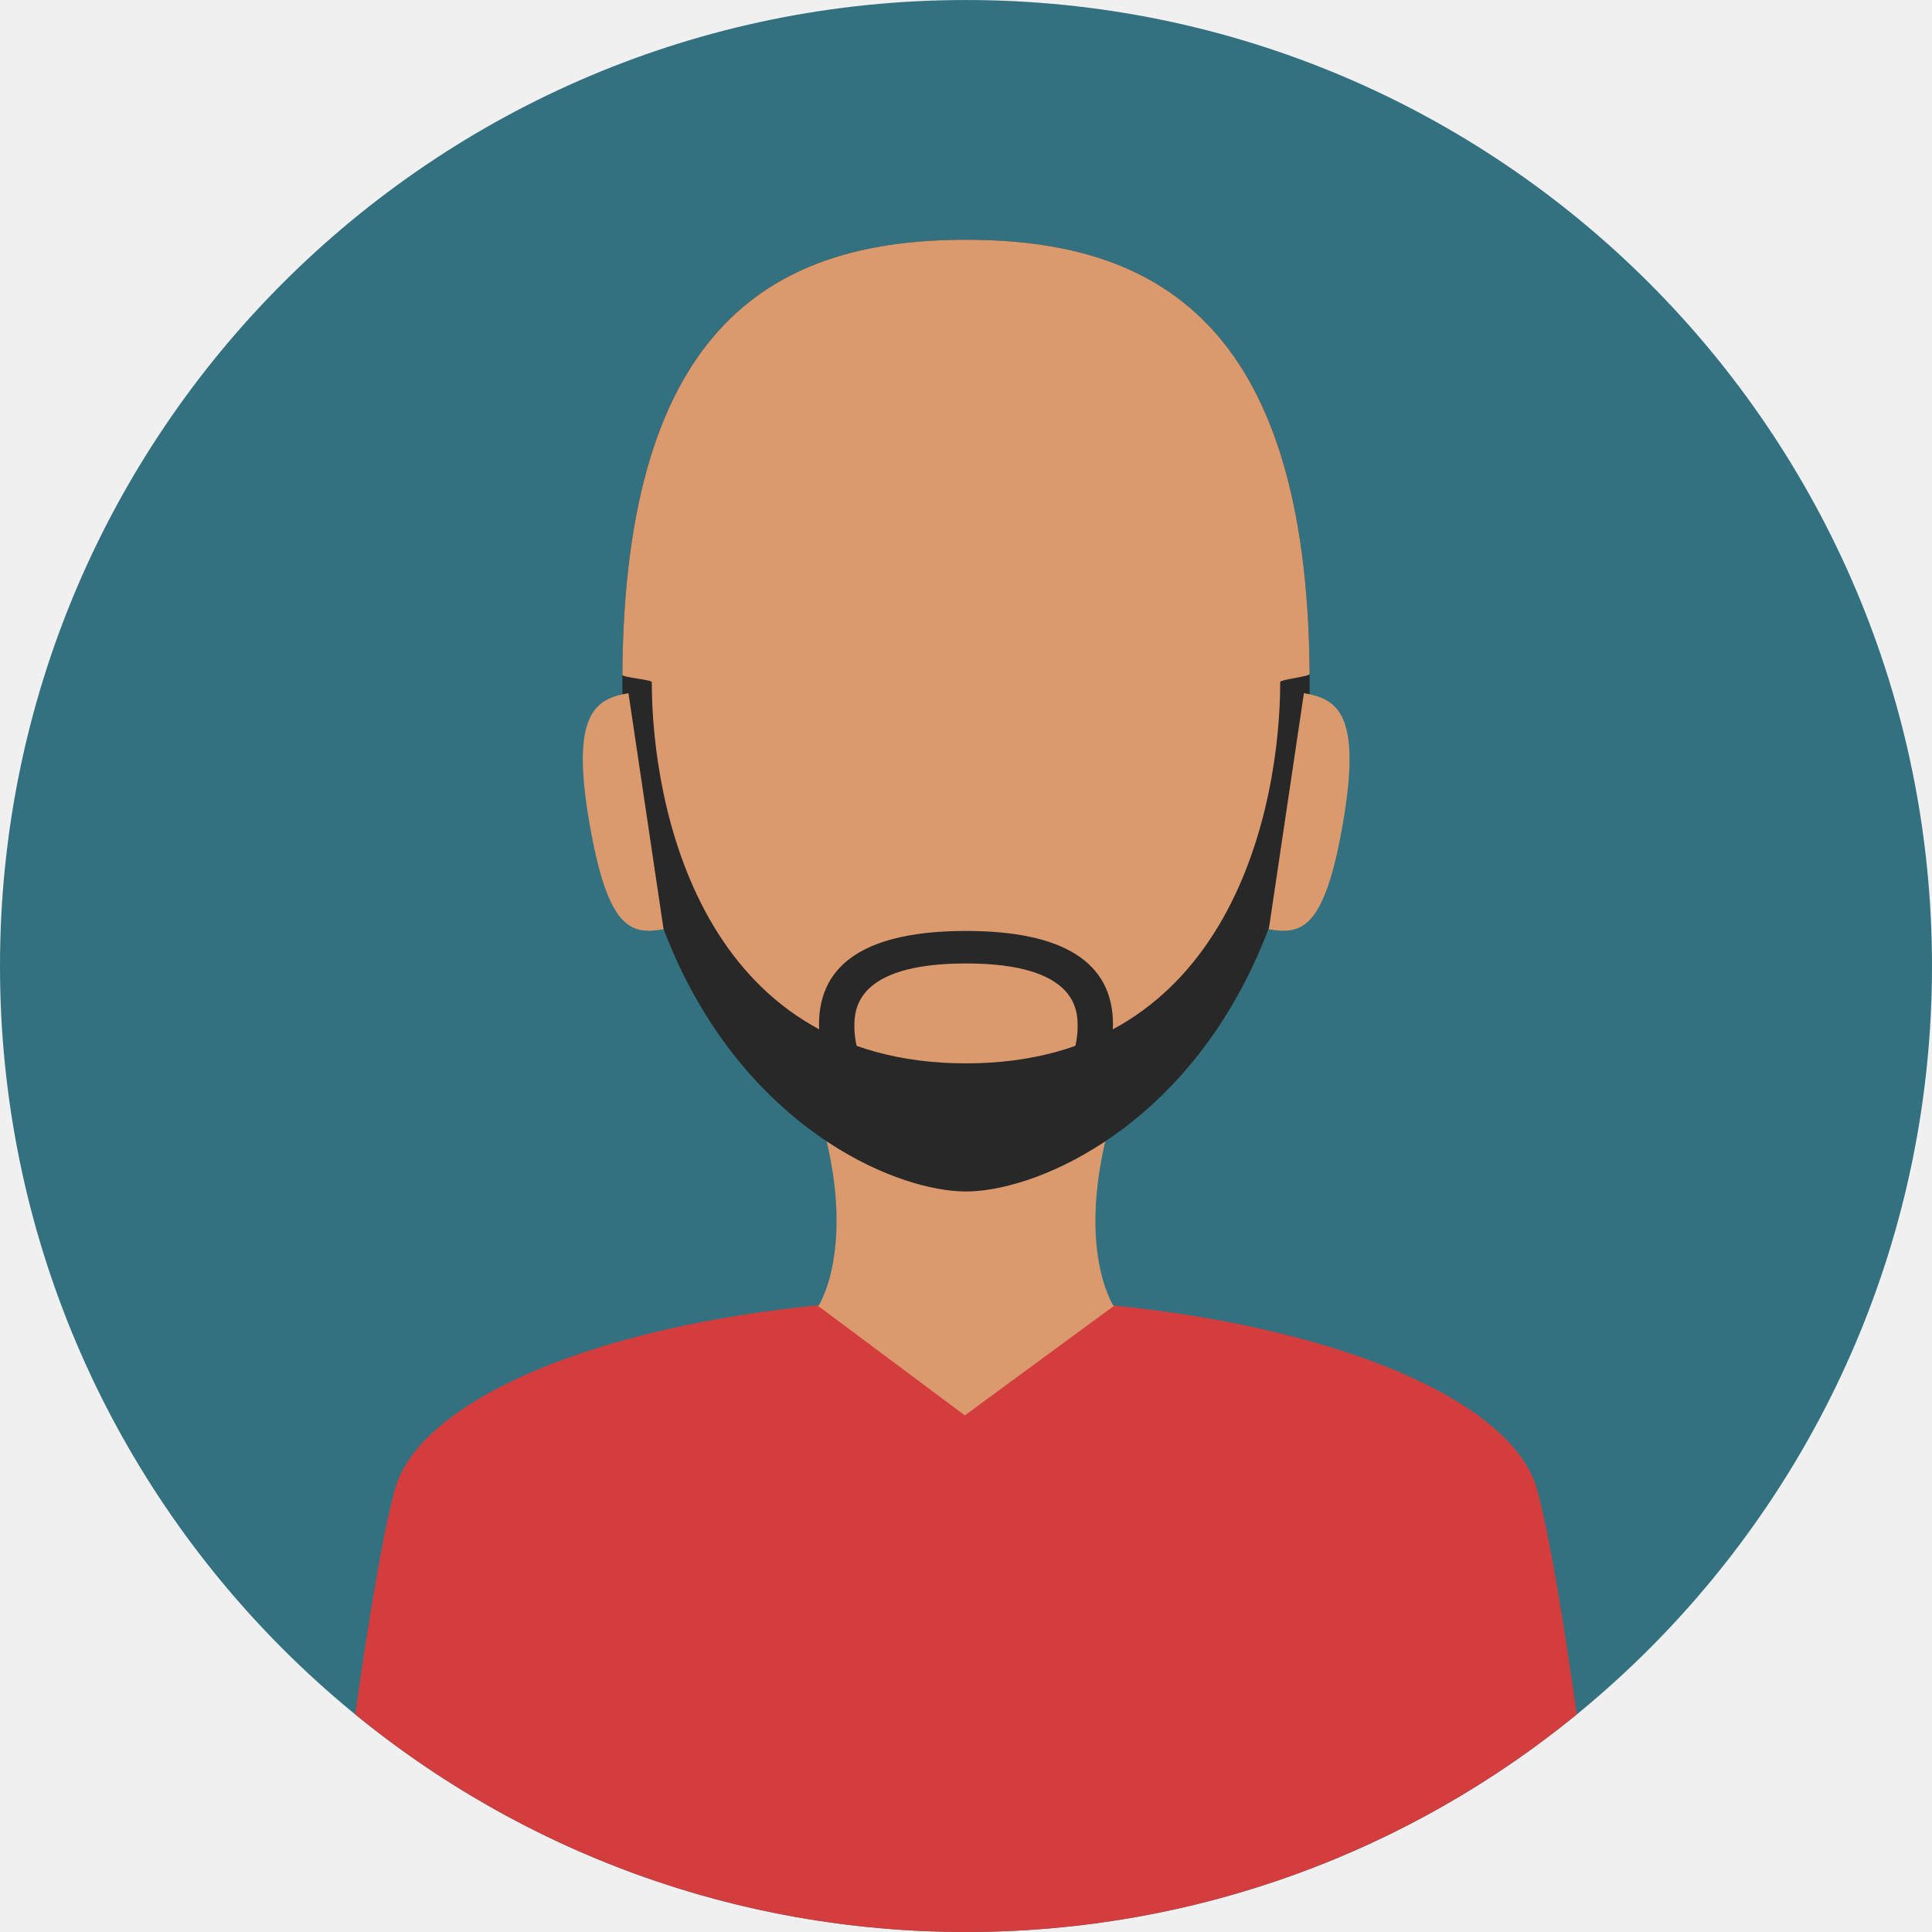
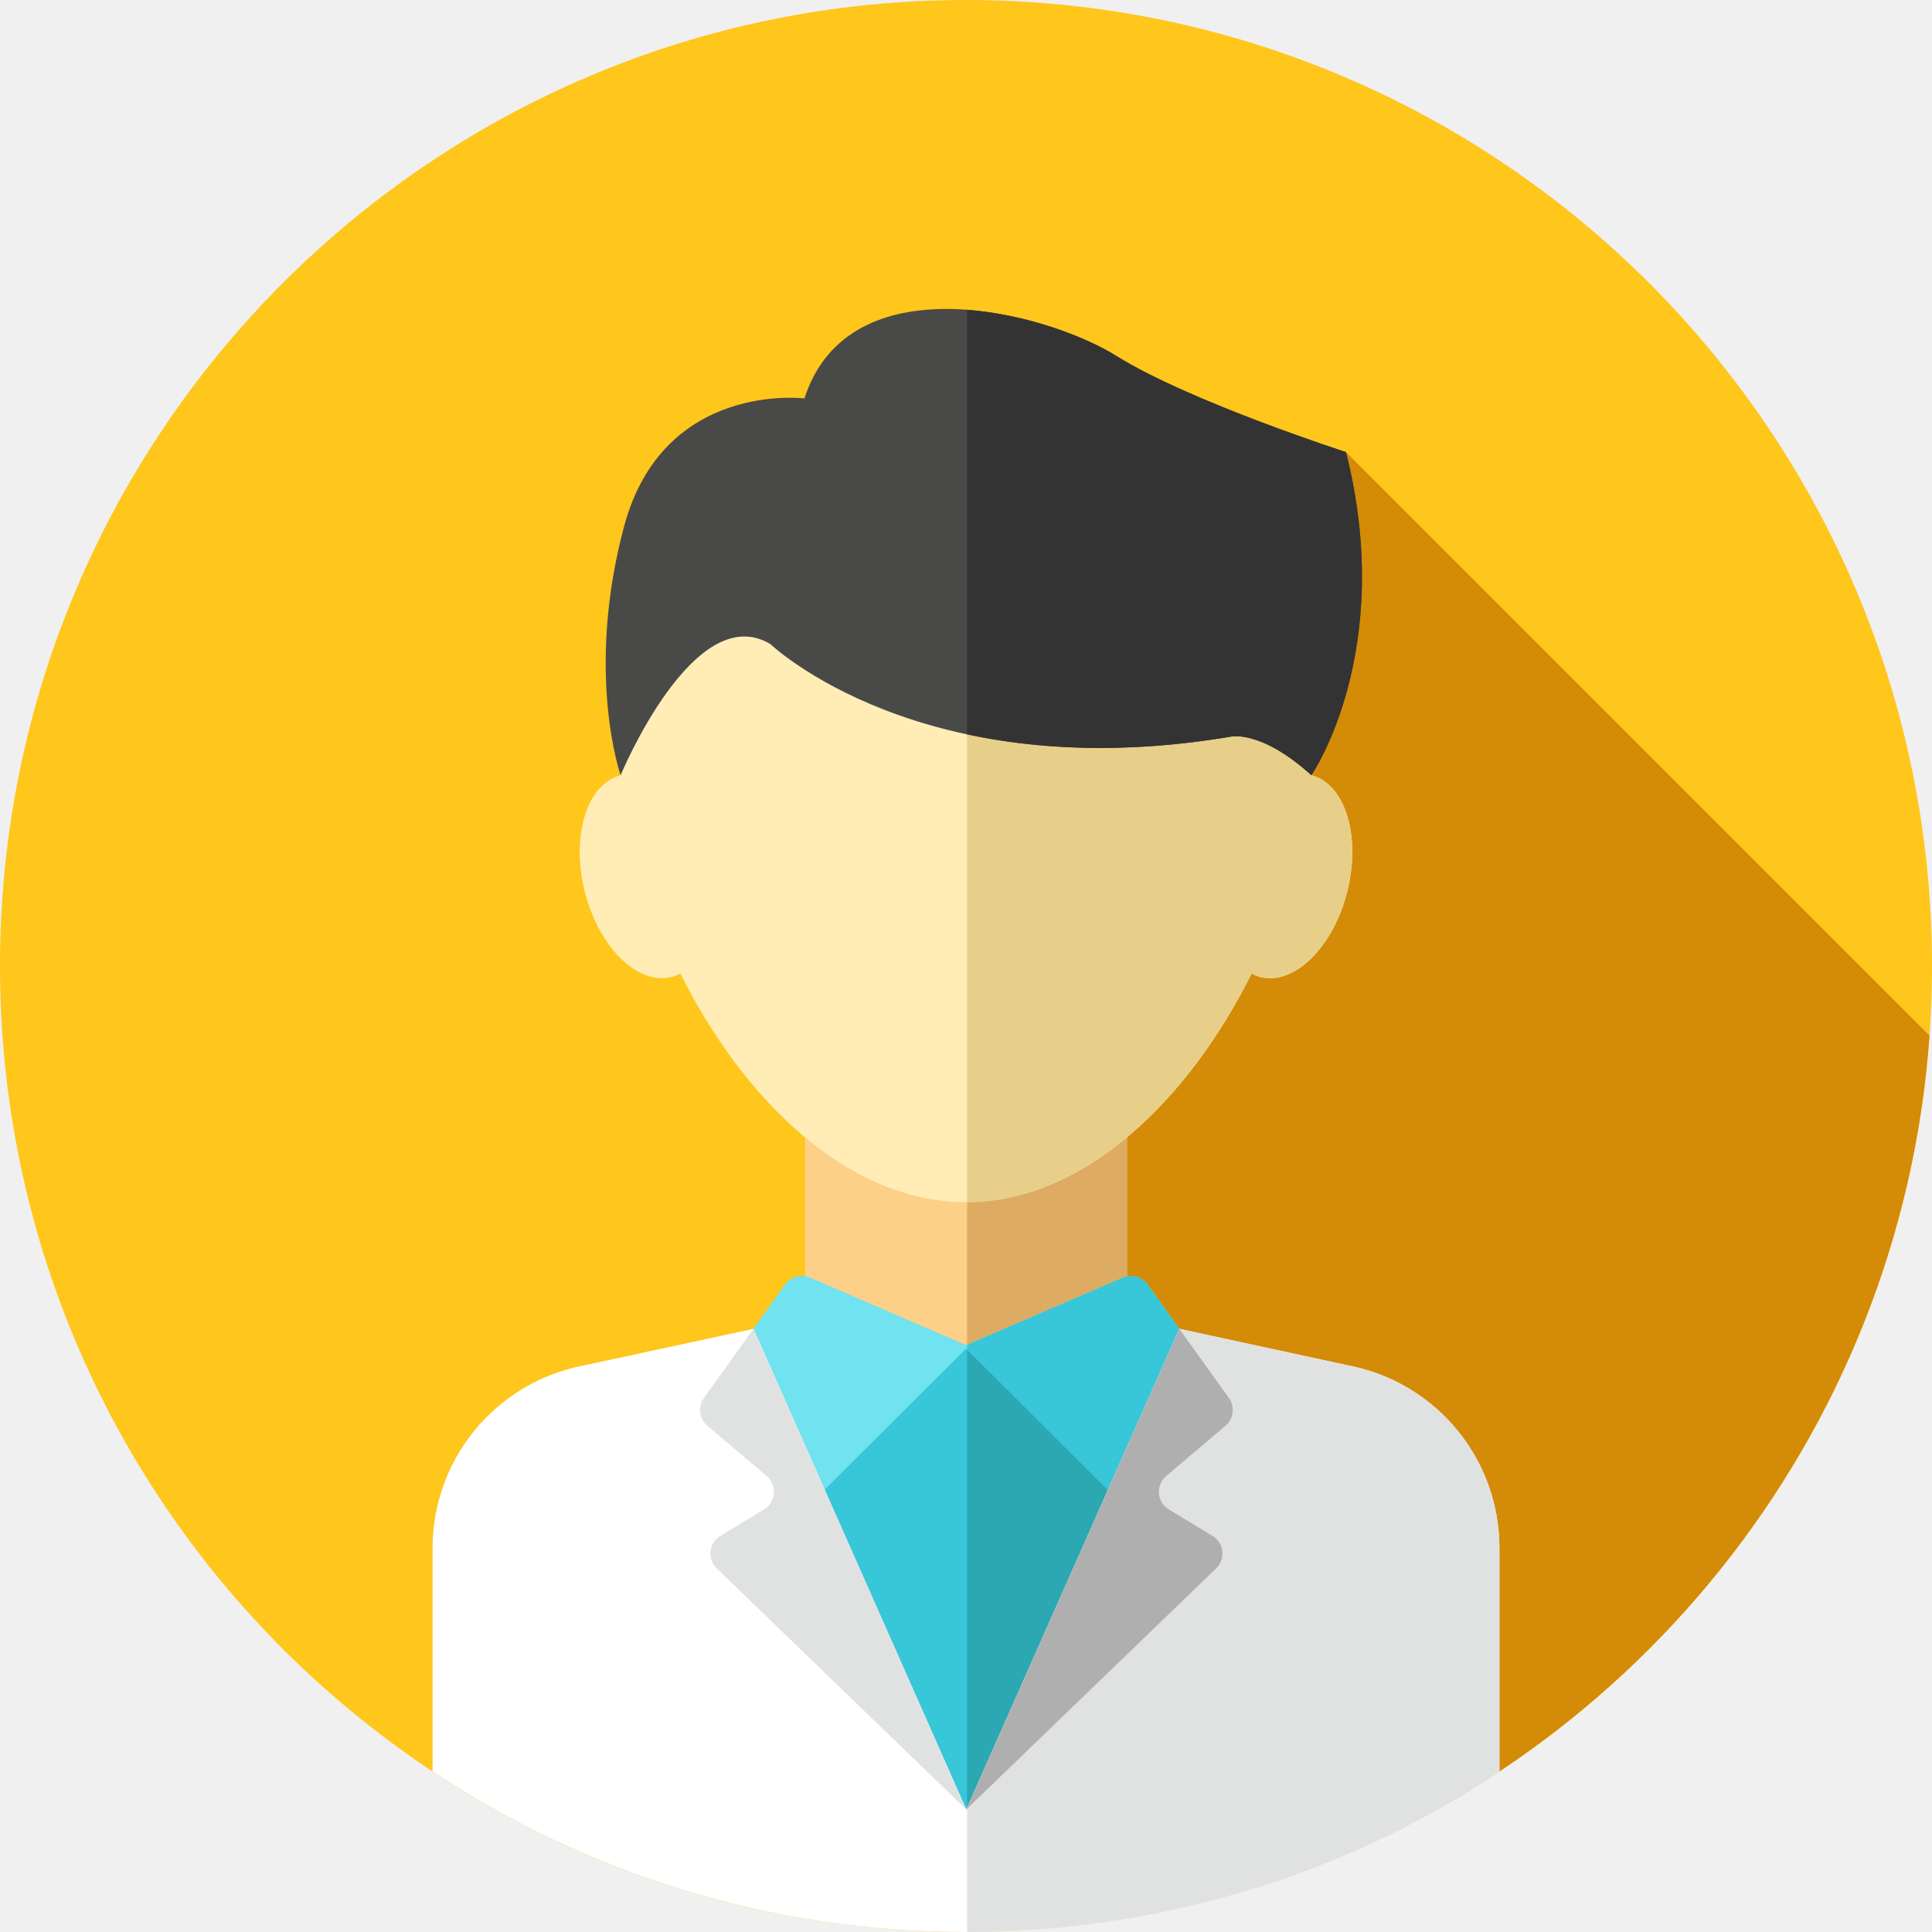
- <svg xmlns="http://www.w3.org/2000/svg" version="1.1" id="Layer_1" x="0px" y="0px" viewBox="0 0 496.158 496.158" style="enable-background:new 0 0 496.158 496.158;" xml:space="preserve">
-   <path style="fill:#337180;" d="M248.081,0.003C111.07,0.003,0,111.063,0,248.085c0,137.001,111.07,248.07,248.081,248.07  c137.007,0,248.077-111.069,248.077-248.07C496.158,111.062,385.088,0.003,248.081,0.003z" />
-   <path style="fill:#D33D3D;" d="M394.818,382.733c-7.312-27.279-69.907-49.333-147.073-49.333s-139.095,22.054-146.407,49.333  c-3.259,12.158-6.962,35.192-10.126,57.525c42.747,34.934,97.357,55.897,156.869,55.897c59.51,0,114.117-20.963,156.863-55.896  C401.78,417.926,398.077,394.891,394.818,382.733z" />
-   <path style="fill:#DB9A6E;" d="M286.969,282.118h-77.78c12.136,36.588,0.978,53.294,0.978,53.294l26.912,17.334h22l26.912-17.333  C285.991,335.412,274.833,318.706,286.969,282.118z" />
-   <path style="fill:#282828;" d="M248.081,61.579c-48.742,0-88.255,21.167-88.255,113.596c0,31.266,6.19,55.765,15.462,74.673  c20.396,41.598,55.7,56.136,72.793,56.136c17.091,0,52.395-14.538,72.789-56.136c9.271-18.908,15.461-43.407,15.461-74.673  C336.331,82.746,296.819,61.579,248.081,61.579z" />
+ <svg xmlns="http://www.w3.org/2000/svg" version="1.1" id="Layer_1" x="0px" y="0px" viewBox="0 0 512 512" style="enable-background:new 0 0 512 512;" xml:space="preserve">
+   <circle style="fill:#FFC61B;" cx="256" cy="256" r="256" />
+   <path style="fill:#D48B07;" d="M247.853,415.275l84.985,84.985c98.223-30.868,170.915-119.339,178.497-225.82L356.704,119.811  L247.853,415.275z" />
+   <rect x="213.333" y="293.685" style="fill:#FCD088;" width="85.333" height="104.296" />
+   <rect x="256.293" y="293.685" style="fill:#DDAB62;" width="42.379" height="104.296" />
+   <path style="fill:#FFEDB5;" d="M347.529,205.44c0.459-4.244,0.698-8.428,0.698-12.509c0-53.974-41.293-97.728-92.229-97.728  s-92.229,43.754-92.229,97.728c0,4.08,0.24,8.264,0.698,12.509c-8.945,2.326-13.202,16.087-9.506,30.817  c3.708,14.776,14.014,24.921,23.018,22.661c0.821-0.205,1.586-0.538,2.326-0.927c16.667,33.452,44.351,60.594,75.693,60.594  s59.027-27.139,75.693-60.594c0.74,0.39,1.505,0.722,2.326,0.927c9.004,2.26,19.309-7.885,23.018-22.661  C360.732,221.527,356.476,207.763,347.529,205.44z" />
+   <path style="fill:#E8CF89;" d="M347.529,205.44c0.459-4.244,0.698-8.428,0.698-12.509c0-53.872-41.138-97.556-91.941-97.721v223.365  c31.223-0.165,58.79-27.236,75.405-60.585c0.74,0.39,1.505,0.722,2.326,0.927c9.004,2.26,19.309-7.885,23.018-22.661  C360.732,221.527,356.476,207.763,347.529,205.44z" />
  <g>
-     <path style="fill:#DB9A6E;" d="M248.081,61.579c-48.416,0-87.727,20.885-88.25,111.75c-0.003,0.612,7.557,1.228,7.557,1.846   c0,31.266,12.359,97.904,80.693,97.904c68.332,0,80.689-66.638,80.689-97.904c0-0.703,7.559-1.402,7.555-2.097   C335.729,82.425,296.448,61.579,248.081,61.579z" />
-     <path style="fill:#DB9A6E;" d="M161.396,178.019c-8.438,1.443-14.856,5.077-10.096,32.922s10.673,29.141,19.112,27.698   L161.396,178.019z" />
-     <path style="fill:#DB9A6E;" d="M334.86,178.019l-9.016,60.62c8.438,1.443,14.35,0.148,19.111-27.698   C349.717,183.096,343.298,179.462,334.86,178.019z" />
+     <path style="fill:#71E2EF;" d="M356.488,364.391l-43.946-12.235l-8.289-11.593c-1.488-2.17-4.299-2.988-6.718-1.953l-41.538,17.894   l-41.289-17.877c-2.401-1.046-5.206-0.26-6.713,1.881l-8.311,11.648l-44.247,11.804c-22.883,4.577-39.938,21.854-39.938,45.19   v60.276c40.262,26.719,88.557,42.294,140.498,42.294c43.898,0,85.199-11.117,121.242-30.689   c6.603-4.087,13.028-8.268,19.256-12.438v-59.445C396.497,385.814,379.373,368.968,356.488,364.391z" />
+     <path style="fill:#71E2EF;" d="M255.998,356.504l-41.289-17.877c-2.401-1.046-5.206-0.26-6.713,1.881l-8.311,11.648l-44.247,11.804   c-22.883,4.577-39.938,21.854-39.938,45.19v60.276c40.262,26.719,88.557,42.296,140.498,42.296c0.097,0,0.191-0.005,0.288-0.005   V356.38L255.998,356.504z" />
  </g>
-   <path style="fill:#282828;" d="M248.079,239.079c-25.049,0-37.75,8.075-37.75,24c0,19.561,19.404,40.25,37.75,40.25  s37.75-20.689,37.75-40.25C285.829,247.154,273.128,239.079,248.079,239.079z M248.079,291.065  c-13.396,0-28.666-12.937-28.666-27.388c0-4.02,0-16.251,28.666-16.251s28.666,12.232,28.666,16.251  C276.745,278.128,261.475,291.065,248.079,291.065z" />
-   <polygon style="fill:#DB9A6E;" points="247.829,316.996 210.167,335.412 247.787,363.485 285.991,335.412 " />
+   <g>
+     <path style="fill:#38C6D9;" d="M356.488,364.391l-43.946-12.235l-8.289-11.593c-1.486-2.17-4.299-2.988-6.718-1.953l-41.25,17.772   v155.338c43.791-0.048,84.99-11.155,120.954-30.684c6.603-4.089,13.028-8.268,19.256-12.438v-59.445   C396.497,385.814,379.373,368.968,356.488,364.391z" />
+     <path style="fill:#38C6D9;" d="M300.408,401.689L256,357.421l-44.408,44.268l-11.905-49.533l-14.364,6.273l11.597,146.382   c18.961,4.51,38.74,6.911,59.08,6.911c25.357,0,49.84-3.727,72.952-10.633l-2.282-142.193l-14.126-6.74L300.408,401.689z" />
+   </g>
+   <path style="fill:#2BA8B2;" d="M326.668,358.896l-14.126-6.74l-12.136,49.533l-44.12-43.98v154.009  c25.254-0.028,49.64-3.748,72.664-10.628L326.668,358.896z" />
+   <path style="fill:#FFFFFF;" d="M357.762,361.951l-45.22-9.795l-56.467,127.378l-56.391-127.378l-45.451,9.795  c-23.023,4.605-39.596,24.821-39.596,48.3v59.194C155.148,496.326,203.74,512,256,512c52.258,0,100.85-15.672,141.359-42.555V410.25  C397.359,386.772,380.787,366.556,357.762,361.951z" />
+   <path style="fill:#E0E2E2;" d="M397.359,410.252c0-23.48-16.574-43.696-39.596-48.3l-45.22-9.795l-56.256,126.902v32.937  c52.15-0.057,100.638-15.717,141.072-42.548V410.252z" />
+   <path style="fill:#494948;" d="M204.138,170.667c0,0,40.081,38.357,121.966,24.566c0,0,7.94-1.998,21.425,10.207  c0,0,22.535-32.618,9.175-85.628c0,0-41.374-13.36-60.768-25.428c-19.394-12.067-71.111-24.997-82.747,11.205  c0,0-37.495-4.741-47.838,34.047c-10.343,38.788-0.883,65.803-0.883,65.803S183.882,158.599,204.138,170.667z" />
+   <path style="fill:#333333;" d="M356.704,119.811c0,0-41.374-13.36-60.768-25.428c-8.809-5.482-24.288-11.124-39.65-12.276v112.509  c18.358,3.927,41.605,5.368,69.818,0.615c0,0,7.94-1.998,21.425,10.207C347.529,205.44,370.064,172.822,356.704,119.811z" />
+   <path style="fill:#AFAFAF;" d="M312.542,352.156l13.074,18.249c1.727,2.312,1.357,5.568-0.843,7.433l-15.729,13.329  c-2.844,2.41-2.489,6.897,0.696,8.832l11.598,7.042c3.062,1.858,3.534,6.113,0.955,8.599l-66.219,63.893L312.542,352.156z" />
+   <path style="fill:#E0E2E2;" d="M199.685,352.156l-13.074,18.249c-1.727,2.312-1.357,5.568,0.843,7.433l15.729,13.329  c2.844,2.41,2.489,6.897-0.696,8.832l-11.598,7.042c-3.062,1.858-3.534,6.113-0.955,8.599l66.141,63.893L199.685,352.156z" />
  <g>
</g>
  <g>
</g>
  <g>
</g>
  <g>
</g>
  <g>
</g>
  <g>
</g>
  <g>
</g>
  <g>
</g>
  <g>
</g>
  <g>
</g>
  <g>
</g>
  <g>
</g>
  <g>
</g>
  <g>
</g>
  <g>
</g>
</svg>
